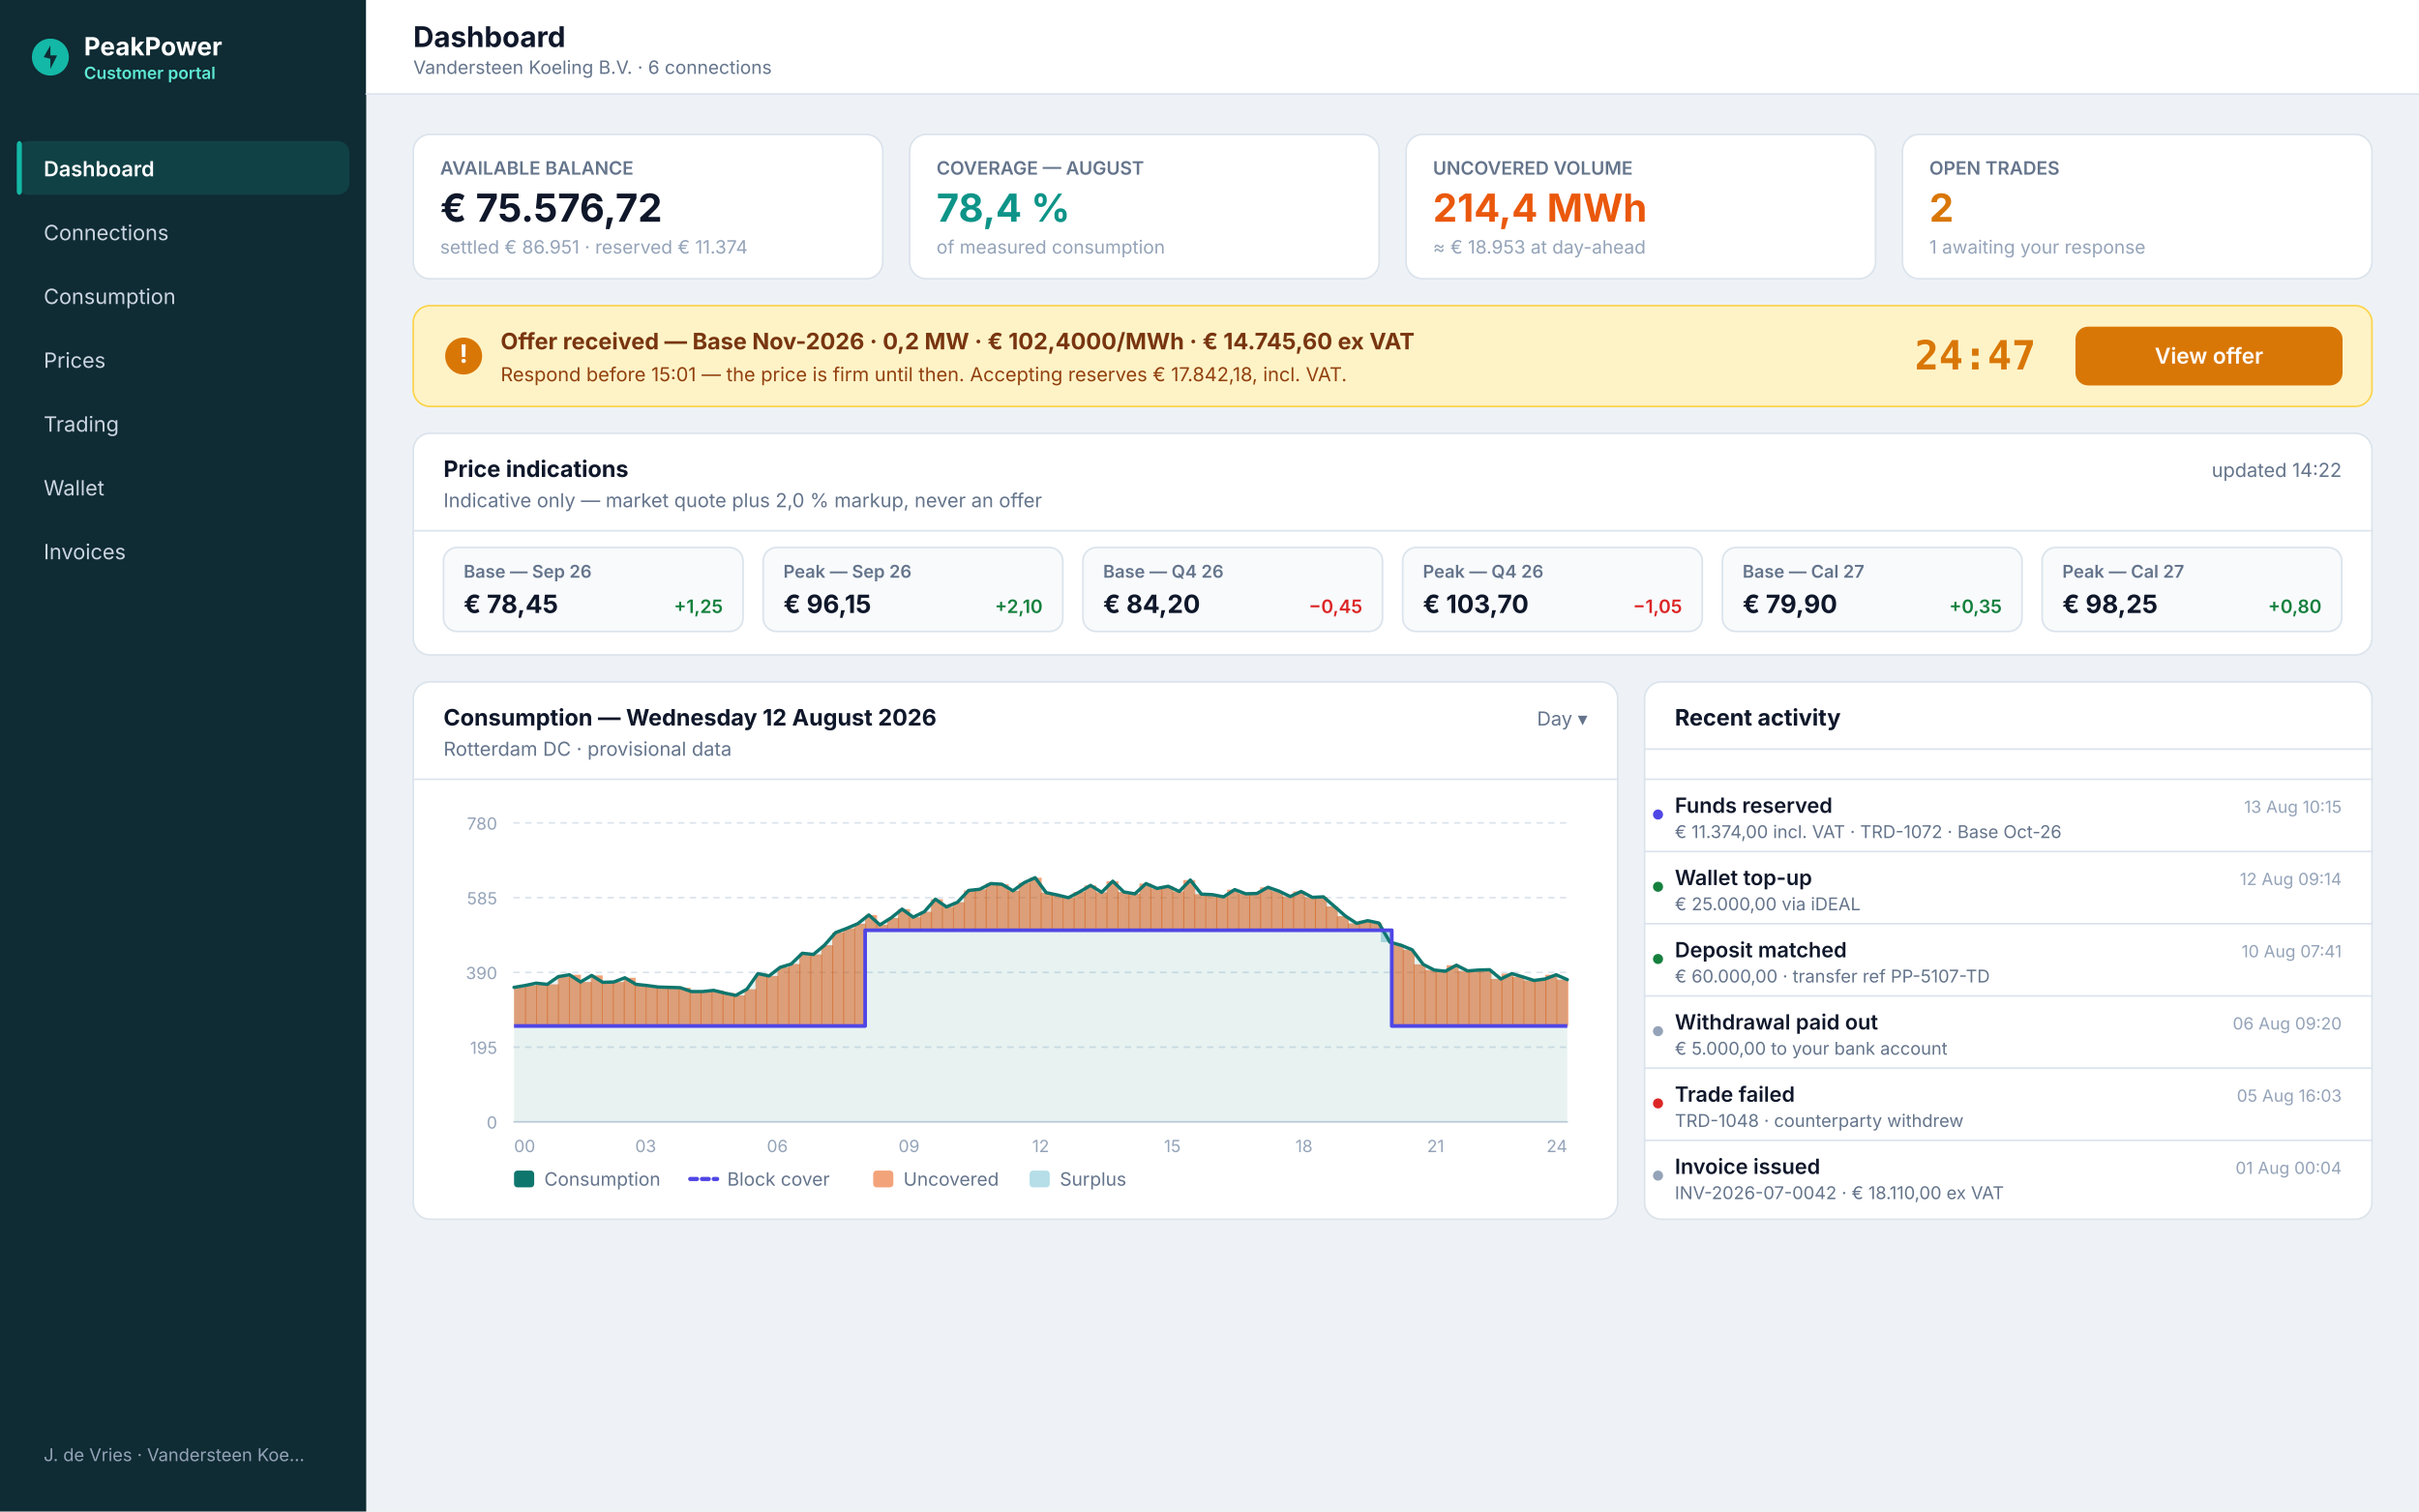
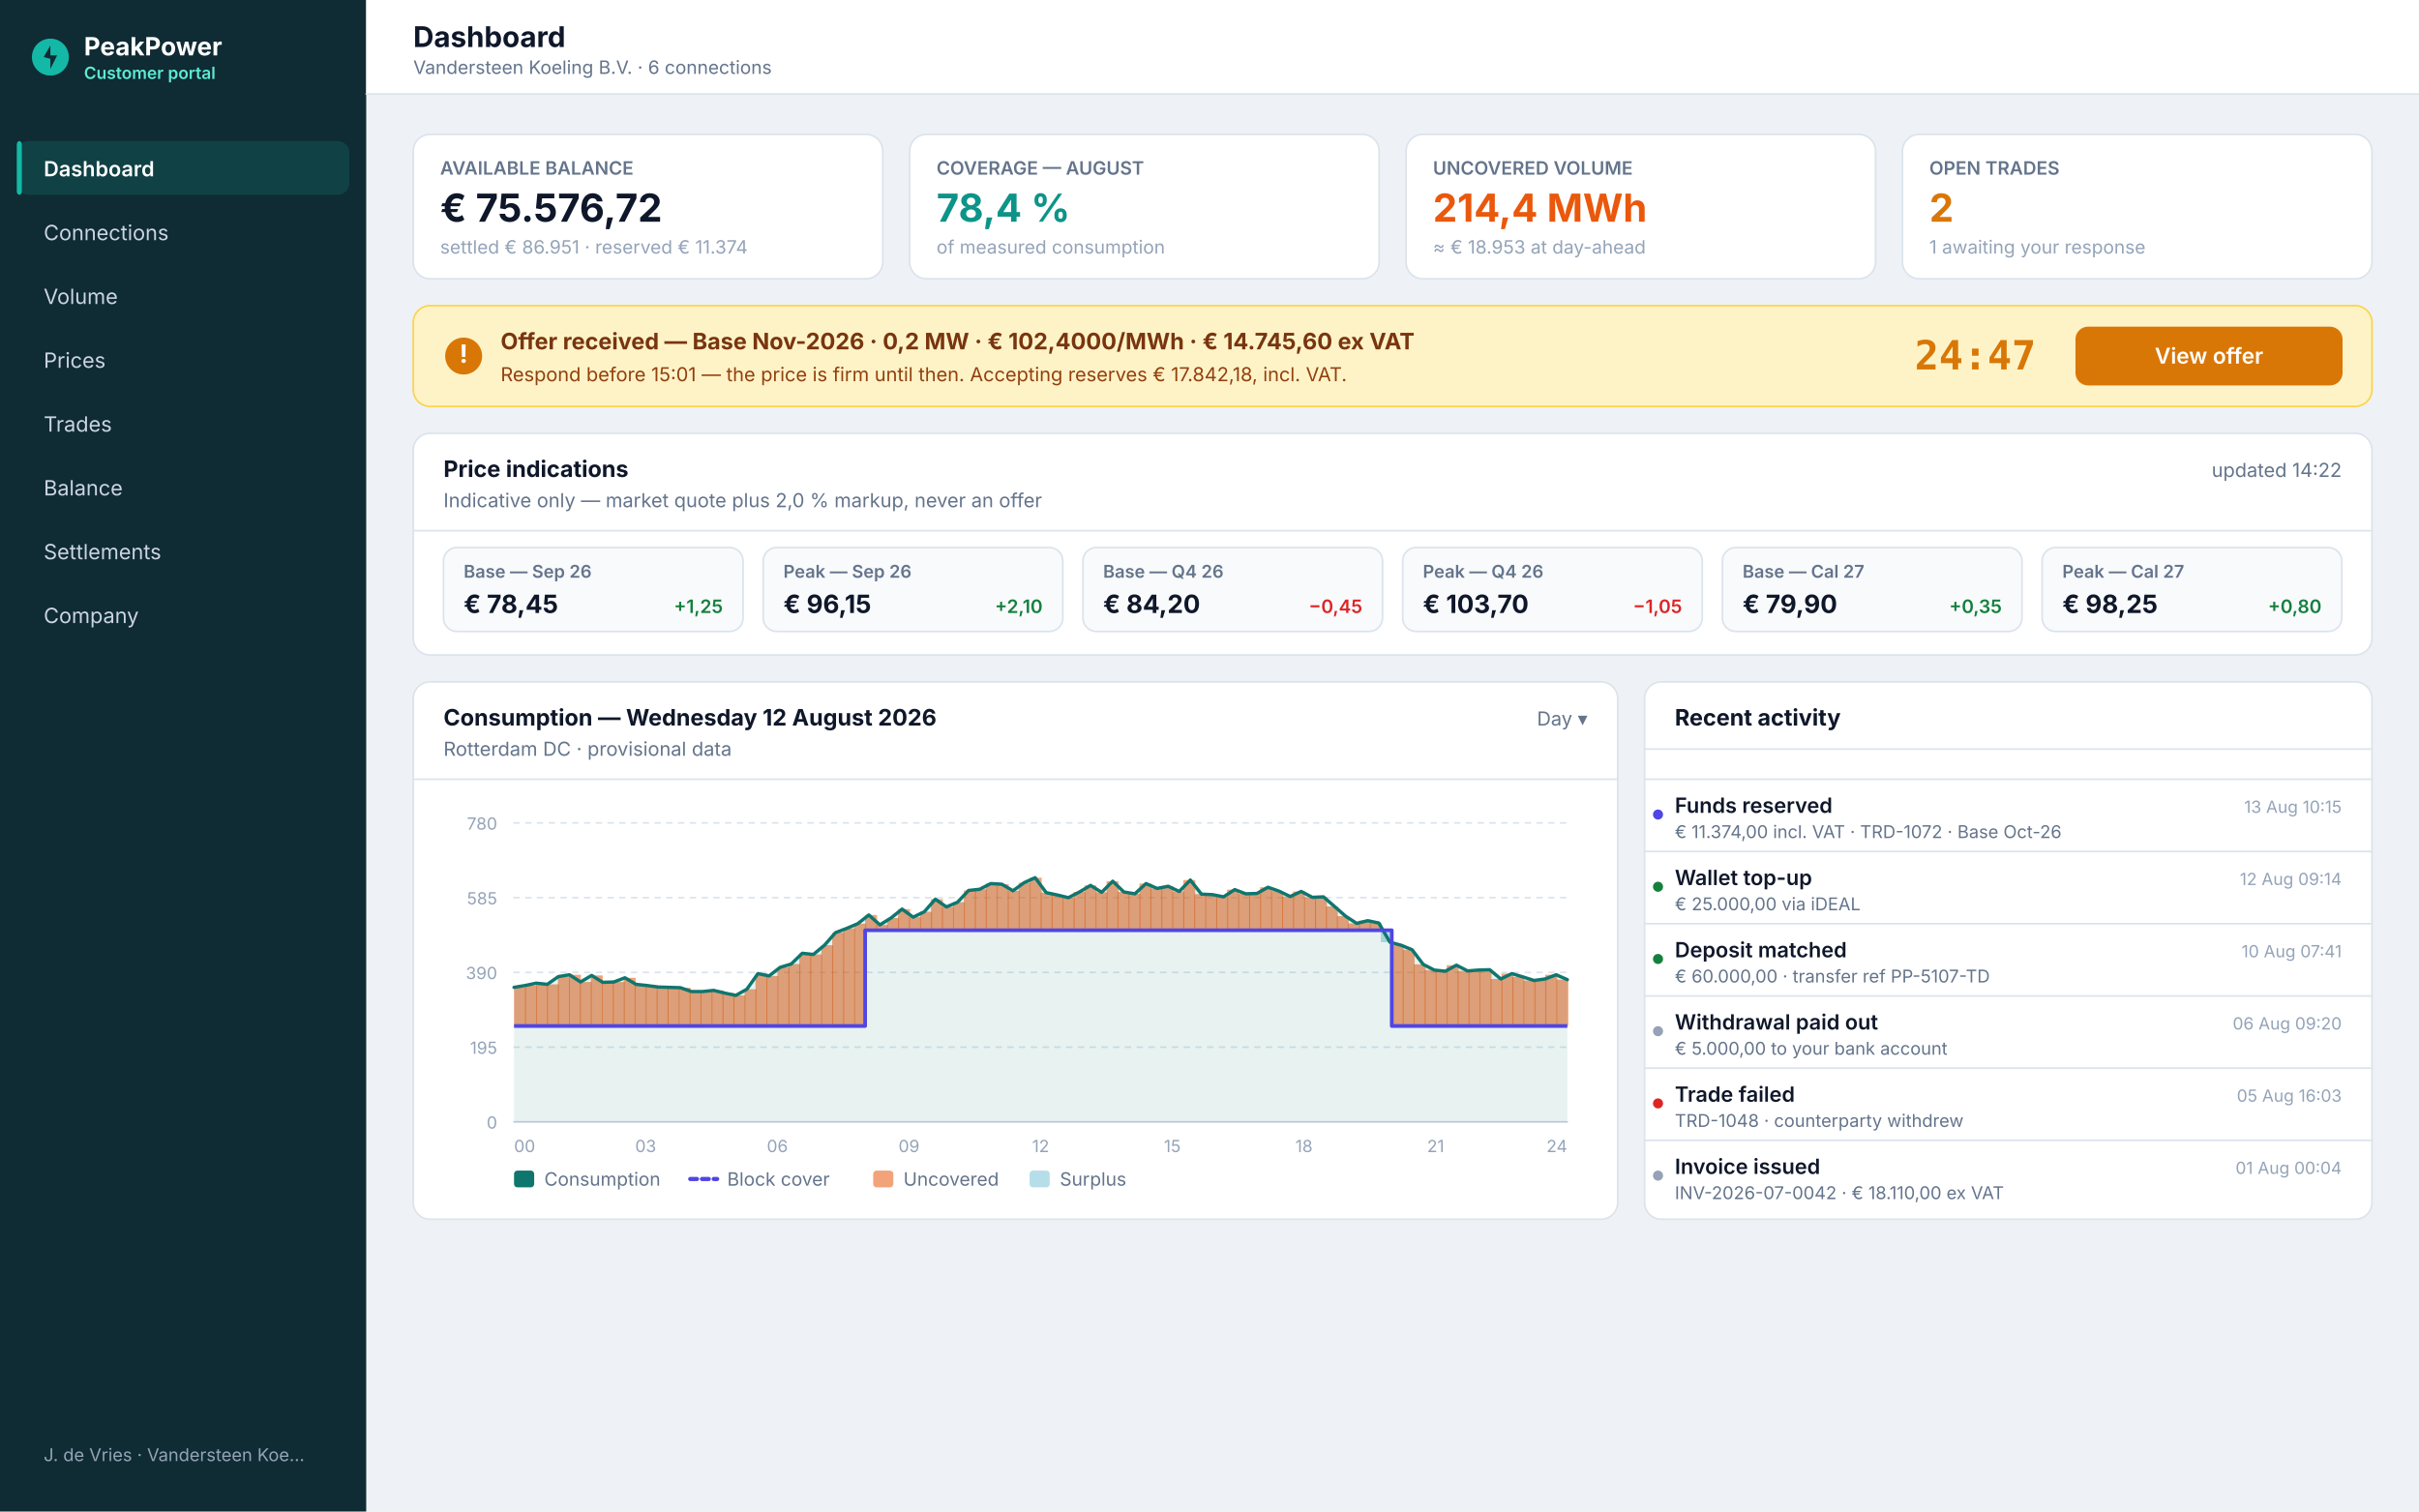
<svg xmlns="http://www.w3.org/2000/svg" viewBox="0 0 1440 900" width="1440" height="900" role="img" aria-label="Customer portal — dashboard">
  <rect x="0" y="0" width="1440" height="900" rx="0" fill="#eef2f6" stroke="none" />
  <rect x="0" y="0" width="218" height="900" rx="0" fill="#0f2b33" stroke="none" />
  <g>
    <circle cx="30" cy="34" r="11" fill="#14b8a6" stroke="none" stroke-width="1" />
    <path d="M 26 34 L 30 27 L 30 33 L 34 33 L 30 41 L 30 35 Z" fill="#0f2b33" stroke="none" stroke-width="2" stroke-linejoin="round" stroke-linecap="round" />
  </g>
  <text x="50" y="33" font-family="Inter, 'Segoe UI', -apple-system, BlinkMacSystemFont, 'Helvetica Neue', Arial, sans-serif" font-size="15" fill="#ffffff" font-weight="700" text-anchor="start">PeakPower</text>
  <text x="50" y="47" font-family="Inter, 'Segoe UI', -apple-system, BlinkMacSystemFont, 'Helvetica Neue', Arial, sans-serif" font-size="10" fill="#5eead4" font-weight="600" text-anchor="start">Customer portal</text>
  <rect x="10" y="84" width="198" height="32" rx="7" fill="rgba(20,184,166,0.16)" stroke="none" />
  <rect x="10" y="84" width="3" height="32" rx="2" fill="#14b8a6" stroke="none" />
  <text x="26" y="105" font-family="Inter, 'Segoe UI', -apple-system, BlinkMacSystemFont, 'Helvetica Neue', Arial, sans-serif" font-size="12.5" fill="#ffffff" font-weight="600" text-anchor="start">Dashboard</text>
  <text x="26" y="143" font-family="Inter, 'Segoe UI', -apple-system, BlinkMacSystemFont, 'Helvetica Neue', Arial, sans-serif" font-size="12.5" fill="#cbd5e1" font-weight="400" text-anchor="start">Connections</text>
-   <text x="26" y="181" font-family="Inter, 'Segoe UI', -apple-system, BlinkMacSystemFont, 'Helvetica Neue', Arial, sans-serif" font-size="12.5" fill="#cbd5e1" font-weight="400" text-anchor="start">Consumption</text>
+   <text x="26" y="181" font-family="Inter, 'Segoe UI', -apple-system, BlinkMacSystemFont, 'Helvetica Neue', Arial, sans-serif" font-size="12.5" fill="#cbd5e1" font-weight="400" text-anchor="start">Volume</text>
  <text x="26" y="219" font-family="Inter, 'Segoe UI', -apple-system, BlinkMacSystemFont, 'Helvetica Neue', Arial, sans-serif" font-size="12.5" fill="#cbd5e1" font-weight="400" text-anchor="start">Prices</text>
-   <text x="26" y="257" font-family="Inter, 'Segoe UI', -apple-system, BlinkMacSystemFont, 'Helvetica Neue', Arial, sans-serif" font-size="12.5" fill="#cbd5e1" font-weight="400" text-anchor="start">Trading</text>
-   <text x="26" y="295" font-family="Inter, 'Segoe UI', -apple-system, BlinkMacSystemFont, 'Helvetica Neue', Arial, sans-serif" font-size="12.5" fill="#cbd5e1" font-weight="400" text-anchor="start">Wallet</text>
-   <text x="26" y="333" font-family="Inter, 'Segoe UI', -apple-system, BlinkMacSystemFont, 'Helvetica Neue', Arial, sans-serif" font-size="12.5" fill="#cbd5e1" font-weight="400" text-anchor="start">Invoices</text>
+   <text x="26" y="257" font-family="Inter, 'Segoe UI', -apple-system, BlinkMacSystemFont, 'Helvetica Neue', Arial, sans-serif" font-size="12.5" fill="#cbd5e1" font-weight="400" text-anchor="start">Trades</text>
+   <text x="26" y="295" font-family="Inter, 'Segoe UI', -apple-system, BlinkMacSystemFont, 'Helvetica Neue', Arial, sans-serif" font-size="12.5" fill="#cbd5e1" font-weight="400" text-anchor="start">Balance</text>
+   <text x="26" y="333" font-family="Inter, 'Segoe UI', -apple-system, BlinkMacSystemFont, 'Helvetica Neue', Arial, sans-serif" font-size="12.5" fill="#cbd5e1" font-weight="400" text-anchor="start">Settlements</text>
+   <text x="26" y="371" font-family="Inter, 'Segoe UI', -apple-system, BlinkMacSystemFont, 'Helvetica Neue', Arial, sans-serif" font-size="12.5" fill="#cbd5e1" font-weight="400" text-anchor="start">Company</text>
  <text x="26" y="870" font-family="Inter, 'Segoe UI', -apple-system, BlinkMacSystemFont, 'Helvetica Neue', Arial, sans-serif" font-size="10.5" fill="#94a3b8" font-weight="400" text-anchor="start">J. de Vries · Vandersteen Koe…</text>
  <rect x="218" y="0" width="1222" height="56" rx="0" fill="#ffffff" stroke="none" />
  <line x1="218" y1="56" x2="1440" y2="56" stroke="#dbe3ec" stroke-width="1" stroke-linecap="round" />
  <text x="246" y="28" font-family="Inter, 'Segoe UI', -apple-system, BlinkMacSystemFont, 'Helvetica Neue', Arial, sans-serif" font-size="17" fill="#0f172a" font-weight="700" text-anchor="start">Dashboard</text>
  <text x="246" y="44" font-family="Inter, 'Segoe UI', -apple-system, BlinkMacSystemFont, 'Helvetica Neue', Arial, sans-serif" font-size="11" fill="#64748b" font-weight="400" text-anchor="start">Vandersteen Koeling B.V. · 6 connections</text>
  <rect x="246" y="80" width="279.5" height="86" rx="10" fill="#ffffff" stroke="#dbe3ec" stroke-width="1" />
  <text x="262" y="104" font-family="Inter, 'Segoe UI', -apple-system, BlinkMacSystemFont, 'Helvetica Neue', Arial, sans-serif" font-size="11" fill="#64748b" font-weight="600" text-anchor="start">AVAILABLE BALANCE</text>
  <text x="262" y="132" font-family="Inter, 'Segoe UI', -apple-system, BlinkMacSystemFont, 'Helvetica Neue', Arial, sans-serif" font-size="23" fill="#0f172a" font-weight="700" text-anchor="start">€ 75.576,72</text>
  <text x="262" y="151" font-family="Inter, 'Segoe UI', -apple-system, BlinkMacSystemFont, 'Helvetica Neue', Arial, sans-serif" font-size="11" fill="#94a3b8" font-weight="400" text-anchor="start">settled € 86.951 · reserved € 11.374</text>
  <rect x="541.5" y="80" width="279.5" height="86" rx="10" fill="#ffffff" stroke="#dbe3ec" stroke-width="1" />
  <text x="557.5" y="104" font-family="Inter, 'Segoe UI', -apple-system, BlinkMacSystemFont, 'Helvetica Neue', Arial, sans-serif" font-size="11" fill="#64748b" font-weight="600" text-anchor="start">COVERAGE — AUGUST</text>
  <text x="557.5" y="132" font-family="Inter, 'Segoe UI', -apple-system, BlinkMacSystemFont, 'Helvetica Neue', Arial, sans-serif" font-size="23" fill="#0d9488" font-weight="700" text-anchor="start">78,4 %</text>
  <text x="557.5" y="151" font-family="Inter, 'Segoe UI', -apple-system, BlinkMacSystemFont, 'Helvetica Neue', Arial, sans-serif" font-size="11" fill="#94a3b8" font-weight="400" text-anchor="start">of measured consumption</text>
  <rect x="837" y="80" width="279.5" height="86" rx="10" fill="#ffffff" stroke="#dbe3ec" stroke-width="1" />
  <text x="853" y="104" font-family="Inter, 'Segoe UI', -apple-system, BlinkMacSystemFont, 'Helvetica Neue', Arial, sans-serif" font-size="11" fill="#64748b" font-weight="600" text-anchor="start">UNCOVERED VOLUME</text>
  <text x="853" y="132" font-family="Inter, 'Segoe UI', -apple-system, BlinkMacSystemFont, 'Helvetica Neue', Arial, sans-serif" font-size="23" fill="#ea580c" font-weight="700" text-anchor="start">214,4 MWh</text>
  <text x="853" y="151" font-family="Inter, 'Segoe UI', -apple-system, BlinkMacSystemFont, 'Helvetica Neue', Arial, sans-serif" font-size="11" fill="#94a3b8" font-weight="400" text-anchor="start">≈ € 18.953 at day-ahead</text>
  <rect x="1132.5" y="80" width="279.5" height="86" rx="10" fill="#ffffff" stroke="#dbe3ec" stroke-width="1" />
  <text x="1148.5" y="104" font-family="Inter, 'Segoe UI', -apple-system, BlinkMacSystemFont, 'Helvetica Neue', Arial, sans-serif" font-size="11" fill="#64748b" font-weight="600" text-anchor="start">OPEN TRADES</text>
  <text x="1148.5" y="132" font-family="Inter, 'Segoe UI', -apple-system, BlinkMacSystemFont, 'Helvetica Neue', Arial, sans-serif" font-size="23" fill="#d97706" font-weight="700" text-anchor="start">2</text>
  <text x="1148.5" y="151" font-family="Inter, 'Segoe UI', -apple-system, BlinkMacSystemFont, 'Helvetica Neue', Arial, sans-serif" font-size="11" fill="#94a3b8" font-weight="400" text-anchor="start">1 awaiting your response</text>
  <rect x="246" y="182" width="1166" height="60" rx="10" fill="#fef3c7" stroke="#fcd34d" stroke-width="1" />
  <circle cx="276" cy="212" r="11" fill="#d97706" stroke="none" stroke-width="1" />
  <text x="276" y="216" font-family="Inter, 'Segoe UI', -apple-system, BlinkMacSystemFont, 'Helvetica Neue', Arial, sans-serif" font-size="15" fill="#fff" font-weight="700" text-anchor="middle">!</text>
  <text x="298" y="208" font-family="Inter, 'Segoe UI', -apple-system, BlinkMacSystemFont, 'Helvetica Neue', Arial, sans-serif" font-size="13.5" fill="#78350f" font-weight="700" text-anchor="start">Offer received — Base Nov-2026 · 0,2 MW · € 102,4000/MWh · € 14.745,60 ex VAT</text>
  <text x="298" y="227" font-family="Inter, 'Segoe UI', -apple-system, BlinkMacSystemFont, 'Helvetica Neue', Arial, sans-serif" font-size="11.5" fill="#92400e" font-weight="400" text-anchor="start">Respond before 15:01 — the price is firm until then. Accepting reserves € 17.842,18, incl. VAT.</text>
  <text x="1212" y="220" font-family="'SF Mono', 'Cascadia Mono', Menlo, Consolas, monospace" font-size="24" fill="#d97706" font-weight="700" text-anchor="end">24:47</text>
  <rect x="1236" y="195" width="158" height="34" rx="7" fill="#d97706" stroke="#d97706" stroke-width="1" />
  <text x="1315" y="216.5" font-family="Inter, 'Segoe UI', -apple-system, BlinkMacSystemFont, 'Helvetica Neue', Arial, sans-serif" font-size="13" fill="#ffffff" font-weight="600" text-anchor="middle">View offer</text>
  <rect x="246" y="258" width="1166" height="132" rx="10" fill="#ffffff" stroke="#dbe3ec" stroke-width="1" />
  <text x="264" y="284" font-family="Inter, 'Segoe UI', -apple-system, BlinkMacSystemFont, 'Helvetica Neue', Arial, sans-serif" font-size="13.5" fill="#0f172a" font-weight="700" text-anchor="start">Price indications</text>
  <text x="264" y="302" font-family="Inter, 'Segoe UI', -apple-system, BlinkMacSystemFont, 'Helvetica Neue', Arial, sans-serif" font-size="11.5" fill="#64748b" font-weight="400" text-anchor="start">Indicative only — market quote plus 2,0 % markup, never an offer</text>
  <text x="1394" y="284" font-family="Inter, 'Segoe UI', -apple-system, BlinkMacSystemFont, 'Helvetica Neue', Arial, sans-serif" font-size="11.5" fill="#64748b" font-weight="400" text-anchor="end">updated 14:22</text>
  <line x1="246" y1="316" x2="1412" y2="316" stroke="#dbe3ec" stroke-width="1" stroke-linecap="round" />
  <rect x="264" y="326" width="178.333" height="50" rx="8" fill="#f8fafc" stroke="#dbe3ec" stroke-width="1" />
  <text x="276" y="344" font-family="Inter, 'Segoe UI', -apple-system, BlinkMacSystemFont, 'Helvetica Neue', Arial, sans-serif" font-size="10.5" fill="#64748b" font-weight="600" text-anchor="start">Base — Sep 26</text>
  <text x="276" y="365" font-family="Inter, 'Segoe UI', -apple-system, BlinkMacSystemFont, 'Helvetica Neue', Arial, sans-serif" font-size="15" fill="#0f172a" font-weight="700" text-anchor="start">€ 78,45</text>
  <text x="430.333" y="365" font-family="Inter, 'Segoe UI', -apple-system, BlinkMacSystemFont, 'Helvetica Neue', Arial, sans-serif" font-size="11" fill="#15803d" font-weight="600" text-anchor="end">+1,25</text>
  <rect x="454.333" y="326" width="178.333" height="50" rx="8" fill="#f8fafc" stroke="#dbe3ec" stroke-width="1" />
  <text x="466.333" y="344" font-family="Inter, 'Segoe UI', -apple-system, BlinkMacSystemFont, 'Helvetica Neue', Arial, sans-serif" font-size="10.5" fill="#64748b" font-weight="600" text-anchor="start">Peak — Sep 26</text>
  <text x="466.333" y="365" font-family="Inter, 'Segoe UI', -apple-system, BlinkMacSystemFont, 'Helvetica Neue', Arial, sans-serif" font-size="15" fill="#0f172a" font-weight="700" text-anchor="start">€ 96,15</text>
  <text x="620.667" y="365" font-family="Inter, 'Segoe UI', -apple-system, BlinkMacSystemFont, 'Helvetica Neue', Arial, sans-serif" font-size="11" fill="#15803d" font-weight="600" text-anchor="end">+2,10</text>
  <rect x="644.667" y="326" width="178.333" height="50" rx="8" fill="#f8fafc" stroke="#dbe3ec" stroke-width="1" />
  <text x="656.667" y="344" font-family="Inter, 'Segoe UI', -apple-system, BlinkMacSystemFont, 'Helvetica Neue', Arial, sans-serif" font-size="10.5" fill="#64748b" font-weight="600" text-anchor="start">Base — Q4 26</text>
  <text x="656.667" y="365" font-family="Inter, 'Segoe UI', -apple-system, BlinkMacSystemFont, 'Helvetica Neue', Arial, sans-serif" font-size="15" fill="#0f172a" font-weight="700" text-anchor="start">€ 84,20</text>
  <text x="811" y="365" font-family="Inter, 'Segoe UI', -apple-system, BlinkMacSystemFont, 'Helvetica Neue', Arial, sans-serif" font-size="11" fill="#dc2626" font-weight="600" text-anchor="end">−0,45</text>
  <rect x="835" y="326" width="178.333" height="50" rx="8" fill="#f8fafc" stroke="#dbe3ec" stroke-width="1" />
  <text x="847" y="344" font-family="Inter, 'Segoe UI', -apple-system, BlinkMacSystemFont, 'Helvetica Neue', Arial, sans-serif" font-size="10.5" fill="#64748b" font-weight="600" text-anchor="start">Peak — Q4 26</text>
  <text x="847" y="365" font-family="Inter, 'Segoe UI', -apple-system, BlinkMacSystemFont, 'Helvetica Neue', Arial, sans-serif" font-size="15" fill="#0f172a" font-weight="700" text-anchor="start">€ 103,70</text>
  <text x="1001.333" y="365" font-family="Inter, 'Segoe UI', -apple-system, BlinkMacSystemFont, 'Helvetica Neue', Arial, sans-serif" font-size="11" fill="#dc2626" font-weight="600" text-anchor="end">−1,05</text>
  <rect x="1025.333" y="326" width="178.333" height="50" rx="8" fill="#f8fafc" stroke="#dbe3ec" stroke-width="1" />
  <text x="1037.333" y="344" font-family="Inter, 'Segoe UI', -apple-system, BlinkMacSystemFont, 'Helvetica Neue', Arial, sans-serif" font-size="10.5" fill="#64748b" font-weight="600" text-anchor="start">Base — Cal 27</text>
  <text x="1037.333" y="365" font-family="Inter, 'Segoe UI', -apple-system, BlinkMacSystemFont, 'Helvetica Neue', Arial, sans-serif" font-size="15" fill="#0f172a" font-weight="700" text-anchor="start">€ 79,90</text>
  <text x="1191.667" y="365" font-family="Inter, 'Segoe UI', -apple-system, BlinkMacSystemFont, 'Helvetica Neue', Arial, sans-serif" font-size="11" fill="#15803d" font-weight="600" text-anchor="end">+0,35</text>
  <rect x="1215.667" y="326" width="178.333" height="50" rx="8" fill="#f8fafc" stroke="#dbe3ec" stroke-width="1" />
  <text x="1227.667" y="344" font-family="Inter, 'Segoe UI', -apple-system, BlinkMacSystemFont, 'Helvetica Neue', Arial, sans-serif" font-size="10.5" fill="#64748b" font-weight="600" text-anchor="start">Peak — Cal 27</text>
  <text x="1227.667" y="365" font-family="Inter, 'Segoe UI', -apple-system, BlinkMacSystemFont, 'Helvetica Neue', Arial, sans-serif" font-size="15" fill="#0f172a" font-weight="700" text-anchor="start">€ 98,25</text>
  <text x="1382" y="365" font-family="Inter, 'Segoe UI', -apple-system, BlinkMacSystemFont, 'Helvetica Neue', Arial, sans-serif" font-size="11" fill="#15803d" font-weight="600" text-anchor="end">+0,80</text>
  <rect x="246" y="406" width="717" height="320" rx="10" fill="#ffffff" stroke="#dbe3ec" stroke-width="1" />
  <text x="264" y="432" font-family="Inter, 'Segoe UI', -apple-system, BlinkMacSystemFont, 'Helvetica Neue', Arial, sans-serif" font-size="13.5" fill="#0f172a" font-weight="700" text-anchor="start">Consumption — Wednesday 12 August 2026</text>
  <text x="264" y="450" font-family="Inter, 'Segoe UI', -apple-system, BlinkMacSystemFont, 'Helvetica Neue', Arial, sans-serif" font-size="11.5" fill="#64748b" font-weight="400" text-anchor="start">Rotterdam DC · provisional data</text>
  <text x="945" y="432" font-family="Inter, 'Segoe UI', -apple-system, BlinkMacSystemFont, 'Helvetica Neue', Arial, sans-serif" font-size="11.5" fill="#64748b" font-weight="400" text-anchor="end">Day ▾</text>
  <line x1="246" y1="464" x2="963" y2="464" stroke="#dbe3ec" stroke-width="1" stroke-linecap="round" />
  <line x1="306" y1="490" x2="933" y2="490" stroke="#dbe3ec" stroke-width="1" stroke-dasharray="3 4" stroke-linecap="round" />
  <text x="296" y="494" font-family="Inter, 'Segoe UI', -apple-system, BlinkMacSystemFont, 'Helvetica Neue', Arial, sans-serif" font-size="10" fill="#94a3b8" font-weight="400" text-anchor="end">780</text>
  <line x1="306" y1="534.5" x2="933" y2="534.5" stroke="#dbe3ec" stroke-width="1" stroke-dasharray="3 4" stroke-linecap="round" />
  <text x="296" y="538.5" font-family="Inter, 'Segoe UI', -apple-system, BlinkMacSystemFont, 'Helvetica Neue', Arial, sans-serif" font-size="10" fill="#94a3b8" font-weight="400" text-anchor="end">585</text>
  <line x1="306" y1="579" x2="933" y2="579" stroke="#dbe3ec" stroke-width="1" stroke-dasharray="3 4" stroke-linecap="round" />
  <text x="296" y="583" font-family="Inter, 'Segoe UI', -apple-system, BlinkMacSystemFont, 'Helvetica Neue', Arial, sans-serif" font-size="10" fill="#94a3b8" font-weight="400" text-anchor="end">390</text>
  <line x1="306" y1="623.5" x2="933" y2="623.5" stroke="#dbe3ec" stroke-width="1" stroke-dasharray="3 4" stroke-linecap="round" />
  <text x="296" y="627.5" font-family="Inter, 'Segoe UI', -apple-system, BlinkMacSystemFont, 'Helvetica Neue', Arial, sans-serif" font-size="10" fill="#94a3b8" font-weight="400" text-anchor="end">195</text>
  <line x1="306" y1="668" x2="933" y2="668" stroke="#c3cede" stroke-width="1" stroke-linecap="round" />
  <text x="296" y="672" font-family="Inter, 'Segoe UI', -apple-system, BlinkMacSystemFont, 'Helvetica Neue', Arial, sans-serif" font-size="10" fill="#94a3b8" font-weight="400" text-anchor="end">0</text>
  <text x="306" y="686" font-family="Inter, 'Segoe UI', -apple-system, BlinkMacSystemFont, 'Helvetica Neue', Arial, sans-serif" font-size="10" fill="#94a3b8" font-weight="400" text-anchor="start">00</text>
  <text x="384.375" y="686" font-family="Inter, 'Segoe UI', -apple-system, BlinkMacSystemFont, 'Helvetica Neue', Arial, sans-serif" font-size="10" fill="#94a3b8" font-weight="400" text-anchor="middle">03</text>
  <text x="462.75" y="686" font-family="Inter, 'Segoe UI', -apple-system, BlinkMacSystemFont, 'Helvetica Neue', Arial, sans-serif" font-size="10" fill="#94a3b8" font-weight="400" text-anchor="middle">06</text>
  <text x="541.125" y="686" font-family="Inter, 'Segoe UI', -apple-system, BlinkMacSystemFont, 'Helvetica Neue', Arial, sans-serif" font-size="10" fill="#94a3b8" font-weight="400" text-anchor="middle">09</text>
  <text x="619.5" y="686" font-family="Inter, 'Segoe UI', -apple-system, BlinkMacSystemFont, 'Helvetica Neue', Arial, sans-serif" font-size="10" fill="#94a3b8" font-weight="400" text-anchor="middle">12</text>
  <text x="697.875" y="686" font-family="Inter, 'Segoe UI', -apple-system, BlinkMacSystemFont, 'Helvetica Neue', Arial, sans-serif" font-size="10" fill="#94a3b8" font-weight="400" text-anchor="middle">15</text>
  <text x="776.25" y="686" font-family="Inter, 'Segoe UI', -apple-system, BlinkMacSystemFont, 'Helvetica Neue', Arial, sans-serif" font-size="10" fill="#94a3b8" font-weight="400" text-anchor="middle">18</text>
  <text x="854.625" y="686" font-family="Inter, 'Segoe UI', -apple-system, BlinkMacSystemFont, 'Helvetica Neue', Arial, sans-serif" font-size="10" fill="#94a3b8" font-weight="400" text-anchor="middle">21</text>
  <text x="933" y="686" font-family="Inter, 'Segoe UI', -apple-system, BlinkMacSystemFont, 'Helvetica Neue', Arial, sans-serif" font-size="10" fill="#94a3b8" font-weight="400" text-anchor="end">24</text>
  <rect x="822.0" y="553.9" width="7.1" height="7.1" fill="#0891b2" opacity="0.3" />
  <rect x="306.0" y="587.9" width="7.1" height="23.0" fill="#ea580c" opacity="0.55" />
  <rect x="312.5" y="586.8" width="7.1" height="24.2" fill="#ea580c" opacity="0.55" />
  <rect x="319.1" y="585.4" width="7.1" height="25.6" fill="#ea580c" opacity="0.55" />
  <rect x="325.6" y="586.1" width="7.1" height="24.9" fill="#ea580c" opacity="0.55" />
  <rect x="332.1" y="581.5" width="7.1" height="29.4" fill="#ea580c" opacity="0.55" />
  <rect x="338.7" y="580.4" width="7.1" height="30.6" fill="#ea580c" opacity="0.55" />
  <rect x="345.2" y="584.7" width="7.1" height="26.2" fill="#ea580c" opacity="0.55" />
  <rect x="351.7" y="580.8" width="7.1" height="30.1" fill="#ea580c" opacity="0.55" />
  <rect x="358.3" y="584.9" width="7.1" height="26.0" fill="#ea580c" opacity="0.55" />
  <rect x="364.8" y="584.7" width="7.1" height="26.2" fill="#ea580c" opacity="0.55" />
  <rect x="371.3" y="582.2" width="7.1" height="28.8" fill="#ea580c" opacity="0.55" />
  <rect x="377.8" y="586.1" width="7.1" height="24.9" fill="#ea580c" opacity="0.55" />
  <rect x="384.4" y="586.8" width="7.1" height="24.2" fill="#ea580c" opacity="0.55" />
  <rect x="390.9" y="587.7" width="7.1" height="23.3" fill="#ea580c" opacity="0.55" />
  <rect x="397.4" y="587.9" width="7.1" height="23.0" fill="#ea580c" opacity="0.55" />
  <rect x="404.0" y="588.1" width="7.1" height="22.8" fill="#ea580c" opacity="0.55" />
  <rect x="410.5" y="590.4" width="7.1" height="20.5" fill="#ea580c" opacity="0.55" />
  <rect x="417.0" y="590.4" width="7.1" height="20.5" fill="#ea580c" opacity="0.55" />
  <rect x="423.6" y="589.7" width="7.1" height="21.2" fill="#ea580c" opacity="0.55" />
  <rect x="430.1" y="591.3" width="7.1" height="19.6" fill="#ea580c" opacity="0.55" />
  <rect x="436.6" y="592.7" width="7.1" height="18.3" fill="#ea580c" opacity="0.55" />
  <rect x="443.2" y="589.0" width="7.1" height="21.9" fill="#ea580c" opacity="0.55" />
  <rect x="449.7" y="579.7" width="7.1" height="31.3" fill="#ea580c" opacity="0.55" />
  <rect x="456.2" y="581.1" width="7.1" height="29.9" fill="#ea580c" opacity="0.55" />
  <rect x="462.8" y="576.0" width="7.1" height="34.9" fill="#ea580c" opacity="0.55" />
  <rect x="469.3" y="574.0" width="7.1" height="37.0" fill="#ea580c" opacity="0.55" />
  <rect x="475.8" y="567.6" width="7.1" height="43.4" fill="#ea580c" opacity="0.55" />
  <rect x="482.3" y="568.3" width="7.1" height="42.7" fill="#ea580c" opacity="0.55" />
  <rect x="488.9" y="562.8" width="7.1" height="48.2" fill="#ea580c" opacity="0.55" />
  <rect x="495.4" y="555.3" width="7.1" height="55.7" fill="#ea580c" opacity="0.55" />
  <rect x="501.9" y="552.8" width="7.1" height="58.2" fill="#ea580c" opacity="0.55" />
  <rect x="508.5" y="550.0" width="7.1" height="60.9" fill="#ea580c" opacity="0.55" />
  <rect x="515.0" y="544.8" width="7.1" height="9.1" fill="#ea580c" opacity="0.55" />
  <rect x="521.5" y="550.7" width="7.1" height="3.2" fill="#ea580c" opacity="0.55" />
  <rect x="528.1" y="546.6" width="7.1" height="7.3" fill="#ea580c" opacity="0.55" />
  <rect x="534.6" y="541.3" width="7.1" height="12.6" fill="#ea580c" opacity="0.55" />
  <rect x="541.1" y="546.1" width="7.1" height="7.8" fill="#ea580c" opacity="0.55" />
  <rect x="547.7" y="542.9" width="7.1" height="11.0" fill="#ea580c" opacity="0.55" />
  <rect x="554.2" y="535.4" width="7.1" height="18.5" fill="#ea580c" opacity="0.55" />
  <rect x="560.7" y="540.0" width="7.1" height="13.9" fill="#ea580c" opacity="0.55" />
  <rect x="567.3" y="537.2" width="7.1" height="16.7" fill="#ea580c" opacity="0.55" />
  <rect x="573.8" y="530.2" width="7.1" height="23.7" fill="#ea580c" opacity="0.55" />
  <rect x="580.3" y="529.5" width="7.1" height="24.4" fill="#ea580c" opacity="0.55" />
  <rect x="586.8" y="526.1" width="7.1" height="27.8" fill="#ea580c" opacity="0.55" />
  <rect x="593.4" y="526.5" width="7.1" height="27.4" fill="#ea580c" opacity="0.55" />
  <rect x="599.9" y="530.4" width="7.1" height="23.5" fill="#ea580c" opacity="0.55" />
  <rect x="606.4" y="525.6" width="7.1" height="28.3" fill="#ea580c" opacity="0.55" />
  <rect x="613.0" y="522.6" width="7.1" height="31.3" fill="#ea580c" opacity="0.55" />
  <rect x="619.5" y="531.5" width="7.1" height="22.4" fill="#ea580c" opacity="0.55" />
  <rect x="626.0" y="532.9" width="7.1" height="21.0" fill="#ea580c" opacity="0.55" />
  <rect x="632.6" y="534.5" width="7.1" height="19.4" fill="#ea580c" opacity="0.55" />
  <rect x="639.1" y="531.1" width="7.1" height="22.8" fill="#ea580c" opacity="0.55" />
  <rect x="645.6" y="527.2" width="7.1" height="26.7" fill="#ea580c" opacity="0.55" />
  <rect x="652.2" y="531.3" width="7.1" height="22.6" fill="#ea580c" opacity="0.55" />
  <rect x="658.7" y="524.7" width="7.1" height="29.2" fill="#ea580c" opacity="0.55" />
  <rect x="665.2" y="531.1" width="7.1" height="22.8" fill="#ea580c" opacity="0.55" />
  <rect x="671.8" y="532.2" width="7.1" height="21.7" fill="#ea580c" opacity="0.55" />
  <rect x="678.3" y="526.1" width="7.1" height="27.8" fill="#ea580c" opacity="0.55" />
  <rect x="684.8" y="529.0" width="7.1" height="24.9" fill="#ea580c" opacity="0.55" />
  <rect x="691.3" y="527.7" width="7.1" height="26.2" fill="#ea580c" opacity="0.55" />
  <rect x="697.9" y="530.8" width="7.1" height="23.0" fill="#ea580c" opacity="0.55" />
  <rect x="704.4" y="524.0" width="7.1" height="29.9" fill="#ea580c" opacity="0.55" />
  <rect x="710.9" y="532.4" width="7.1" height="21.5" fill="#ea580c" opacity="0.55" />
  <rect x="717.5" y="532.7" width="7.1" height="21.2" fill="#ea580c" opacity="0.55" />
  <rect x="724.0" y="534.0" width="7.1" height="19.9" fill="#ea580c" opacity="0.55" />
  <rect x="730.5" y="529.7" width="7.1" height="24.2" fill="#ea580c" opacity="0.55" />
  <rect x="737.1" y="532.2" width="7.1" height="21.7" fill="#ea580c" opacity="0.55" />
  <rect x="743.6" y="532.0" width="7.1" height="21.9" fill="#ea580c" opacity="0.55" />
  <rect x="750.1" y="528.3" width="7.1" height="25.6" fill="#ea580c" opacity="0.55" />
  <rect x="756.7" y="530.6" width="7.1" height="23.3" fill="#ea580c" opacity="0.55" />
  <rect x="763.2" y="533.8" width="7.1" height="20.1" fill="#ea580c" opacity="0.55" />
  <rect x="769.7" y="530.8" width="7.1" height="23.0" fill="#ea580c" opacity="0.55" />
  <rect x="776.3" y="534.3" width="7.1" height="19.6" fill="#ea580c" opacity="0.55" />
  <rect x="782.8" y="534.0" width="7.1" height="19.9" fill="#ea580c" opacity="0.55" />
  <rect x="789.3" y="539.7" width="7.1" height="14.1" fill="#ea580c" opacity="0.55" />
  <rect x="795.8" y="545.5" width="7.1" height="8.4" fill="#ea580c" opacity="0.55" />
  <rect x="802.4" y="549.8" width="7.1" height="4.1" fill="#ea580c" opacity="0.55" />
  <rect x="808.9" y="548.2" width="7.1" height="5.7" fill="#ea580c" opacity="0.55" />
  <rect x="815.4" y="549.6" width="7.1" height="4.3" fill="#ea580c" opacity="0.55" />
  <rect x="828.5" y="562.8" width="7.1" height="48.2" fill="#ea580c" opacity="0.55" />
  <rect x="835.0" y="565.5" width="7.1" height="45.4" fill="#ea580c" opacity="0.55" />
  <rect x="841.6" y="574.2" width="7.1" height="36.7" fill="#ea580c" opacity="0.55" />
  <rect x="848.1" y="577.6" width="7.1" height="33.3" fill="#ea580c" opacity="0.55" />
  <rect x="854.6" y="578.3" width="7.1" height="32.6" fill="#ea580c" opacity="0.55" />
  <rect x="861.2" y="574.7" width="7.1" height="36.3" fill="#ea580c" opacity="0.55" />
  <rect x="867.7" y="578.1" width="7.1" height="32.9" fill="#ea580c" opacity="0.55" />
  <rect x="874.2" y="577.6" width="7.1" height="33.3" fill="#ea580c" opacity="0.55" />
  <rect x="880.8" y="577.4" width="7.1" height="33.5" fill="#ea580c" opacity="0.55" />
  <rect x="887.3" y="582.9" width="7.1" height="28.1" fill="#ea580c" opacity="0.55" />
  <rect x="893.8" y="579.7" width="7.1" height="31.3" fill="#ea580c" opacity="0.55" />
  <rect x="900.3" y="581.7" width="7.1" height="29.2" fill="#ea580c" opacity="0.55" />
  <rect x="906.9" y="583.8" width="7.1" height="27.2" fill="#ea580c" opacity="0.55" />
  <rect x="913.4" y="582.9" width="7.1" height="28.1" fill="#ea580c" opacity="0.55" />
  <rect x="919.9" y="580.4" width="7.1" height="30.6" fill="#ea580c" opacity="0.55" />
  <rect x="926.5" y="583.3" width="7.1" height="27.6" fill="#ea580c" opacity="0.55" />
  <path d="M 306.0 587.9 L 312.6 586.8 L 319.2 585.4 L 325.8 586.1 L 332.4 581.5 L 339.0 580.4 L 345.6 584.7 L 352.2 580.8 L 358.8 584.9 L 365.4 584.7 L 372.0 582.2 L 378.6 586.1 L 385.2 586.8 L 391.8 587.7 L 398.4 587.9 L 405.0 588.1 L 411.6 590.4 L 418.2 590.4 L 424.8 589.7 L 431.4 591.3 L 438.0 592.7 L 444.6 589.0 L 451.2 579.7 L 457.8 581.1 L 464.4 576.0 L 471.0 574.0 L 477.6 567.6 L 484.2 568.3 L 490.8 562.8 L 497.4 555.3 L 504.0 552.8 L 510.6 550.0 L 517.2 544.8 L 523.8 550.7 L 530.4 546.6 L 537.0 541.3 L 543.6 546.1 L 550.2 542.9 L 556.8 535.4 L 563.4 540.0 L 570.0 537.2 L 576.6 530.2 L 583.2 529.5 L 589.8 526.1 L 596.4 526.5 L 603.0 530.4 L 609.6 525.6 L 616.2 522.6 L 622.8 531.5 L 629.4 532.9 L 636.0 534.5 L 642.6 531.1 L 649.2 527.2 L 655.8 531.3 L 662.4 524.7 L 669.0 531.1 L 675.6 532.2 L 682.2 526.1 L 688.8 529.0 L 695.4 527.7 L 702.0 530.8 L 708.6 524.0 L 715.2 532.4 L 721.8 532.7 L 728.4 534.0 L 735.0 529.7 L 741.6 532.2 L 748.2 532.0 L 754.8 528.3 L 761.4 530.6 L 768.0 533.8 L 774.6 530.8 L 781.2 534.3 L 787.8 534.0 L 794.4 539.7 L 801.0 545.5 L 807.6 549.8 L 814.2 548.2 L 820.8 549.6 L 827.4 561.0 L 834.0 562.8 L 840.6 565.5 L 847.2 574.2 L 853.8 577.6 L 860.4 578.3 L 867.0 574.7 L 873.6 578.1 L 880.2 577.6 L 886.8 577.4 L 893.4 582.9 L 900.0 579.7 L 906.6 581.7 L 913.2 583.8 L 919.8 582.9 L 926.4 580.4 L 933.0 583.3 L 933 668 L 306 668 Z" fill="#0f766e" stroke="none" stroke-width="2" stroke-linejoin="round" stroke-linecap="round" opacity="0.1" />
  <path d="M 306.0 587.9 L 312.6 586.8 L 319.2 585.4 L 325.8 586.1 L 332.4 581.5 L 339.0 580.4 L 345.6 584.7 L 352.2 580.8 L 358.8 584.9 L 365.4 584.7 L 372.0 582.2 L 378.6 586.1 L 385.2 586.8 L 391.8 587.7 L 398.4 587.9 L 405.0 588.1 L 411.6 590.4 L 418.2 590.4 L 424.8 589.7 L 431.4 591.3 L 438.0 592.7 L 444.6 589.0 L 451.2 579.7 L 457.8 581.1 L 464.4 576.0 L 471.0 574.0 L 477.6 567.6 L 484.2 568.3 L 490.8 562.8 L 497.4 555.3 L 504.0 552.8 L 510.6 550.0 L 517.2 544.8 L 523.8 550.7 L 530.4 546.6 L 537.0 541.3 L 543.6 546.1 L 550.2 542.9 L 556.8 535.4 L 563.4 540.0 L 570.0 537.2 L 576.6 530.2 L 583.2 529.5 L 589.8 526.1 L 596.4 526.5 L 603.0 530.4 L 609.6 525.6 L 616.2 522.6 L 622.8 531.5 L 629.4 532.9 L 636.0 534.5 L 642.6 531.1 L 649.2 527.2 L 655.8 531.3 L 662.4 524.7 L 669.0 531.1 L 675.6 532.2 L 682.2 526.1 L 688.8 529.0 L 695.4 527.7 L 702.0 530.8 L 708.6 524.0 L 715.2 532.4 L 721.8 532.7 L 728.4 534.0 L 735.0 529.7 L 741.6 532.2 L 748.2 532.0 L 754.8 528.3 L 761.4 530.6 L 768.0 533.8 L 774.6 530.8 L 781.2 534.3 L 787.8 534.0 L 794.4 539.7 L 801.0 545.5 L 807.6 549.8 L 814.2 548.2 L 820.8 549.6 L 827.4 561.0 L 834.0 562.8 L 840.6 565.5 L 847.2 574.2 L 853.8 577.6 L 860.4 578.3 L 867.0 574.7 L 873.6 578.1 L 880.2 577.6 L 886.8 577.4 L 893.4 582.9 L 900.0 579.7 L 906.6 581.7 L 913.2 583.8 L 919.8 582.9 L 926.4 580.4 L 933.0 583.3" fill="none" stroke="#0f766e" stroke-width="2" stroke-linejoin="round" stroke-linecap="round" />
  <path d="M 306.0 610.9 L 312.5 610.9 L 312.5 610.9 L 319.1 610.9 L 319.1 610.9 L 325.6 610.9 L 325.6 610.9 L 332.1 610.9 L 332.1 610.9 L 338.7 610.9 L 338.7 610.9 L 345.2 610.9 L 345.2 610.9 L 351.7 610.9 L 351.7 610.9 L 358.3 610.9 L 358.3 610.9 L 364.8 610.9 L 364.8 610.9 L 371.3 610.9 L 371.3 610.9 L 377.8 610.9 L 377.8 610.9 L 384.4 610.9 L 384.4 610.9 L 390.9 610.9 L 390.9 610.9 L 397.4 610.9 L 397.4 610.9 L 404.0 610.9 L 404.0 610.9 L 410.5 610.9 L 410.5 610.9 L 417.0 610.9 L 417.0 610.9 L 423.6 610.9 L 423.6 610.9 L 430.1 610.9 L 430.1 610.9 L 436.6 610.9 L 436.6 610.9 L 443.2 610.9 L 443.2 610.9 L 449.7 610.9 L 449.7 610.9 L 456.2 610.9 L 456.2 610.9 L 462.8 610.9 L 462.8 610.9 L 469.3 610.9 L 469.3 610.9 L 475.8 610.9 L 475.8 610.9 L 482.3 610.9 L 482.3 610.9 L 488.9 610.9 L 488.9 610.9 L 495.4 610.9 L 495.4 610.9 L 501.9 610.9 L 501.9 610.9 L 508.5 610.9 L 508.5 610.9 L 515.0 610.9 L 515.0 553.9 L 521.5 553.9 L 521.5 553.9 L 528.1 553.9 L 528.1 553.9 L 534.6 553.9 L 534.6 553.9 L 541.1 553.9 L 541.1 553.9 L 547.7 553.9 L 547.7 553.9 L 554.2 553.9 L 554.2 553.9 L 560.7 553.9 L 560.7 553.9 L 567.3 553.9 L 567.3 553.9 L 573.8 553.9 L 573.8 553.9 L 580.3 553.9 L 580.3 553.9 L 586.8 553.9 L 586.8 553.9 L 593.4 553.9 L 593.4 553.9 L 599.9 553.9 L 599.9 553.9 L 606.4 553.9 L 606.4 553.9 L 613.0 553.9 L 613.0 553.9 L 619.5 553.9 L 619.5 553.9 L 626.0 553.9 L 626.0 553.9 L 632.6 553.9 L 632.6 553.9 L 639.1 553.9 L 639.1 553.9 L 645.6 553.9 L 645.6 553.9 L 652.2 553.9 L 652.2 553.9 L 658.7 553.9 L 658.7 553.9 L 665.2 553.9 L 665.2 553.9 L 671.8 553.9 L 671.8 553.9 L 678.3 553.9 L 678.3 553.9 L 684.8 553.9 L 684.8 553.9 L 691.3 553.9 L 691.3 553.9 L 697.9 553.9 L 697.9 553.9 L 704.4 553.9 L 704.4 553.9 L 710.9 553.9 L 710.9 553.9 L 717.5 553.9 L 717.5 553.9 L 724.0 553.9 L 724.0 553.9 L 730.5 553.9 L 730.5 553.9 L 737.1 553.9 L 737.1 553.9 L 743.6 553.9 L 743.6 553.9 L 750.1 553.9 L 750.1 553.9 L 756.7 553.9 L 756.7 553.9 L 763.2 553.9 L 763.2 553.9 L 769.7 553.9 L 769.7 553.9 L 776.3 553.9 L 776.3 553.9 L 782.8 553.9 L 782.8 553.9 L 789.3 553.9 L 789.3 553.9 L 795.8 553.9 L 795.8 553.9 L 802.4 553.9 L 802.4 553.9 L 808.9 553.9 L 808.9 553.9 L 815.4 553.9 L 815.4 553.9 L 822.0 553.9 L 822.0 553.9 L 828.5 553.9 L 828.5 610.9 L 835.0 610.9 L 835.0 610.9 L 841.6 610.9 L 841.6 610.9 L 848.1 610.9 L 848.1 610.9 L 854.6 610.9 L 854.6 610.9 L 861.2 610.9 L 861.2 610.9 L 867.7 610.9 L 867.7 610.9 L 874.2 610.9 L 874.2 610.9 L 880.8 610.9 L 880.8 610.9 L 887.3 610.9 L 887.3 610.9 L 893.8 610.9 L 893.8 610.9 L 900.3 610.9 L 900.3 610.9 L 906.9 610.9 L 906.9 610.9 L 913.4 610.9 L 913.4 610.9 L 919.9 610.9 L 919.9 610.9 L 926.5 610.9 L 926.5 610.9 L 933.0 610.9" fill="none" stroke="#4f46e5" stroke-width="2.2" stroke-linejoin="round" stroke-linecap="butt" />
  <rect x="306" y="697" width="12" height="10" rx="2" fill="#0f766e" stroke="none" />
  <text x="324" y="706" font-family="Inter, 'Segoe UI', -apple-system, BlinkMacSystemFont, 'Helvetica Neue', Arial, sans-serif" font-size="11" fill="#64748b" font-weight="400" text-anchor="start">Consumption</text>
  <line x1="410.9" y1="702" x2="426.9" y2="702" stroke="#4f46e5" stroke-width="2.5" stroke-dasharray="4 3" stroke-linecap="round" />
  <text x="432.9" y="706" font-family="Inter, 'Segoe UI', -apple-system, BlinkMacSystemFont, 'Helvetica Neue', Arial, sans-serif" font-size="11" fill="#64748b" font-weight="400" text-anchor="start">Block cover</text>
  <rect x="519.8" y="697" width="12" height="10" rx="2" fill="#ea580c" stroke="none" opacity="0.55" />
  <text x="537.8" y="706" font-family="Inter, 'Segoe UI', -apple-system, BlinkMacSystemFont, 'Helvetica Neue', Arial, sans-serif" font-size="11" fill="#64748b" font-weight="400" text-anchor="start">Uncovered</text>
  <rect x="612.9" y="697" width="12" height="10" rx="2" fill="#0891b2" stroke="none" opacity="0.3" />
  <text x="630.9" y="706" font-family="Inter, 'Segoe UI', -apple-system, BlinkMacSystemFont, 'Helvetica Neue', Arial, sans-serif" font-size="11" fill="#64748b" font-weight="400" text-anchor="start">Surplus</text>
  <rect x="979" y="406" width="433" height="320" rx="10" fill="#ffffff" stroke="#dbe3ec" stroke-width="1" />
  <text x="997" y="432" font-family="Inter, 'Segoe UI', -apple-system, BlinkMacSystemFont, 'Helvetica Neue', Arial, sans-serif" font-size="13.5" fill="#0f172a" font-weight="700" text-anchor="start">Recent activity</text>
  <line x1="979" y1="446" x2="1412" y2="446" stroke="#dbe3ec" stroke-width="1" stroke-linecap="round" />
  <line x1="979" y1="464" x2="1412" y2="464" stroke="#dbe3ec" stroke-width="1" stroke-linecap="round" />
  <text x="997" y="484" font-family="Inter, 'Segoe UI', -apple-system, BlinkMacSystemFont, 'Helvetica Neue', Arial, sans-serif" font-size="12.5" fill="#0f172a" font-weight="600" text-anchor="start">Funds reserved</text>
  <text x="997" y="499" font-family="Inter, 'Segoe UI', -apple-system, BlinkMacSystemFont, 'Helvetica Neue', Arial, sans-serif" font-size="10.5" fill="#64748b" font-weight="400" text-anchor="start">€ 11.374,00 incl. VAT · TRD-1072 · Base Oct-26</text>
  <text x="1394" y="484" font-family="Inter, 'Segoe UI', -apple-system, BlinkMacSystemFont, 'Helvetica Neue', Arial, sans-serif" font-size="10" fill="#94a3b8" font-weight="400" text-anchor="end">13 Aug 10:15</text>
  <circle cx="987" cy="485" r="3" fill="#4f46e5" stroke="none" stroke-width="1" />
  <line x1="979" y1="507" x2="1412" y2="507" stroke="#dbe3ec" stroke-width="1" stroke-linecap="round" />
  <text x="997" y="527" font-family="Inter, 'Segoe UI', -apple-system, BlinkMacSystemFont, 'Helvetica Neue', Arial, sans-serif" font-size="12.5" fill="#0f172a" font-weight="600" text-anchor="start">Wallet top-up</text>
  <text x="997" y="542" font-family="Inter, 'Segoe UI', -apple-system, BlinkMacSystemFont, 'Helvetica Neue', Arial, sans-serif" font-size="10.5" fill="#64748b" font-weight="400" text-anchor="start">€ 25.000,00 via iDEAL</text>
  <text x="1394" y="527" font-family="Inter, 'Segoe UI', -apple-system, BlinkMacSystemFont, 'Helvetica Neue', Arial, sans-serif" font-size="10" fill="#94a3b8" font-weight="400" text-anchor="end">12 Aug 09:14</text>
  <circle cx="987" cy="528" r="3" fill="#15803d" stroke="none" stroke-width="1" />
  <line x1="979" y1="550" x2="1412" y2="550" stroke="#dbe3ec" stroke-width="1" stroke-linecap="round" />
  <text x="997" y="570" font-family="Inter, 'Segoe UI', -apple-system, BlinkMacSystemFont, 'Helvetica Neue', Arial, sans-serif" font-size="12.5" fill="#0f172a" font-weight="600" text-anchor="start">Deposit matched</text>
  <text x="997" y="585" font-family="Inter, 'Segoe UI', -apple-system, BlinkMacSystemFont, 'Helvetica Neue', Arial, sans-serif" font-size="10.5" fill="#64748b" font-weight="400" text-anchor="start">€ 60.000,00 · transfer ref PP-5107-TD</text>
  <text x="1394" y="570" font-family="Inter, 'Segoe UI', -apple-system, BlinkMacSystemFont, 'Helvetica Neue', Arial, sans-serif" font-size="10" fill="#94a3b8" font-weight="400" text-anchor="end">10 Aug 07:41</text>
  <circle cx="987" cy="571" r="3" fill="#15803d" stroke="none" stroke-width="1" />
  <line x1="979" y1="593" x2="1412" y2="593" stroke="#dbe3ec" stroke-width="1" stroke-linecap="round" />
  <text x="997" y="613" font-family="Inter, 'Segoe UI', -apple-system, BlinkMacSystemFont, 'Helvetica Neue', Arial, sans-serif" font-size="12.5" fill="#0f172a" font-weight="600" text-anchor="start">Withdrawal paid out</text>
  <text x="997" y="628" font-family="Inter, 'Segoe UI', -apple-system, BlinkMacSystemFont, 'Helvetica Neue', Arial, sans-serif" font-size="10.5" fill="#64748b" font-weight="400" text-anchor="start">€ 5.000,00 to your bank account</text>
  <text x="1394" y="613" font-family="Inter, 'Segoe UI', -apple-system, BlinkMacSystemFont, 'Helvetica Neue', Arial, sans-serif" font-size="10" fill="#94a3b8" font-weight="400" text-anchor="end">06 Aug 09:20</text>
  <circle cx="987" cy="614" r="3" fill="#94a3b8" stroke="none" stroke-width="1" />
  <line x1="979" y1="636" x2="1412" y2="636" stroke="#dbe3ec" stroke-width="1" stroke-linecap="round" />
  <text x="997" y="656" font-family="Inter, 'Segoe UI', -apple-system, BlinkMacSystemFont, 'Helvetica Neue', Arial, sans-serif" font-size="12.5" fill="#0f172a" font-weight="600" text-anchor="start">Trade failed</text>
  <text x="997" y="671" font-family="Inter, 'Segoe UI', -apple-system, BlinkMacSystemFont, 'Helvetica Neue', Arial, sans-serif" font-size="10.5" fill="#64748b" font-weight="400" text-anchor="start">TRD-1048 · counterparty withdrew</text>
  <text x="1394" y="656" font-family="Inter, 'Segoe UI', -apple-system, BlinkMacSystemFont, 'Helvetica Neue', Arial, sans-serif" font-size="10" fill="#94a3b8" font-weight="400" text-anchor="end">05 Aug 16:03</text>
  <circle cx="987" cy="657" r="3" fill="#dc2626" stroke="none" stroke-width="1" />
  <line x1="979" y1="679" x2="1412" y2="679" stroke="#dbe3ec" stroke-width="1" stroke-linecap="round" />
  <text x="997" y="699" font-family="Inter, 'Segoe UI', -apple-system, BlinkMacSystemFont, 'Helvetica Neue', Arial, sans-serif" font-size="12.5" fill="#0f172a" font-weight="600" text-anchor="start">Invoice issued</text>
  <text x="997" y="714" font-family="Inter, 'Segoe UI', -apple-system, BlinkMacSystemFont, 'Helvetica Neue', Arial, sans-serif" font-size="10.5" fill="#64748b" font-weight="400" text-anchor="start">INV-2026-07-0042 · € 18.110,00 ex VAT</text>
  <text x="1394" y="699" font-family="Inter, 'Segoe UI', -apple-system, BlinkMacSystemFont, 'Helvetica Neue', Arial, sans-serif" font-size="10" fill="#94a3b8" font-weight="400" text-anchor="end">01 Aug 00:04</text>
  <circle cx="987" cy="700" r="3" fill="#94a3b8" stroke="none" stroke-width="1" />
</svg>
